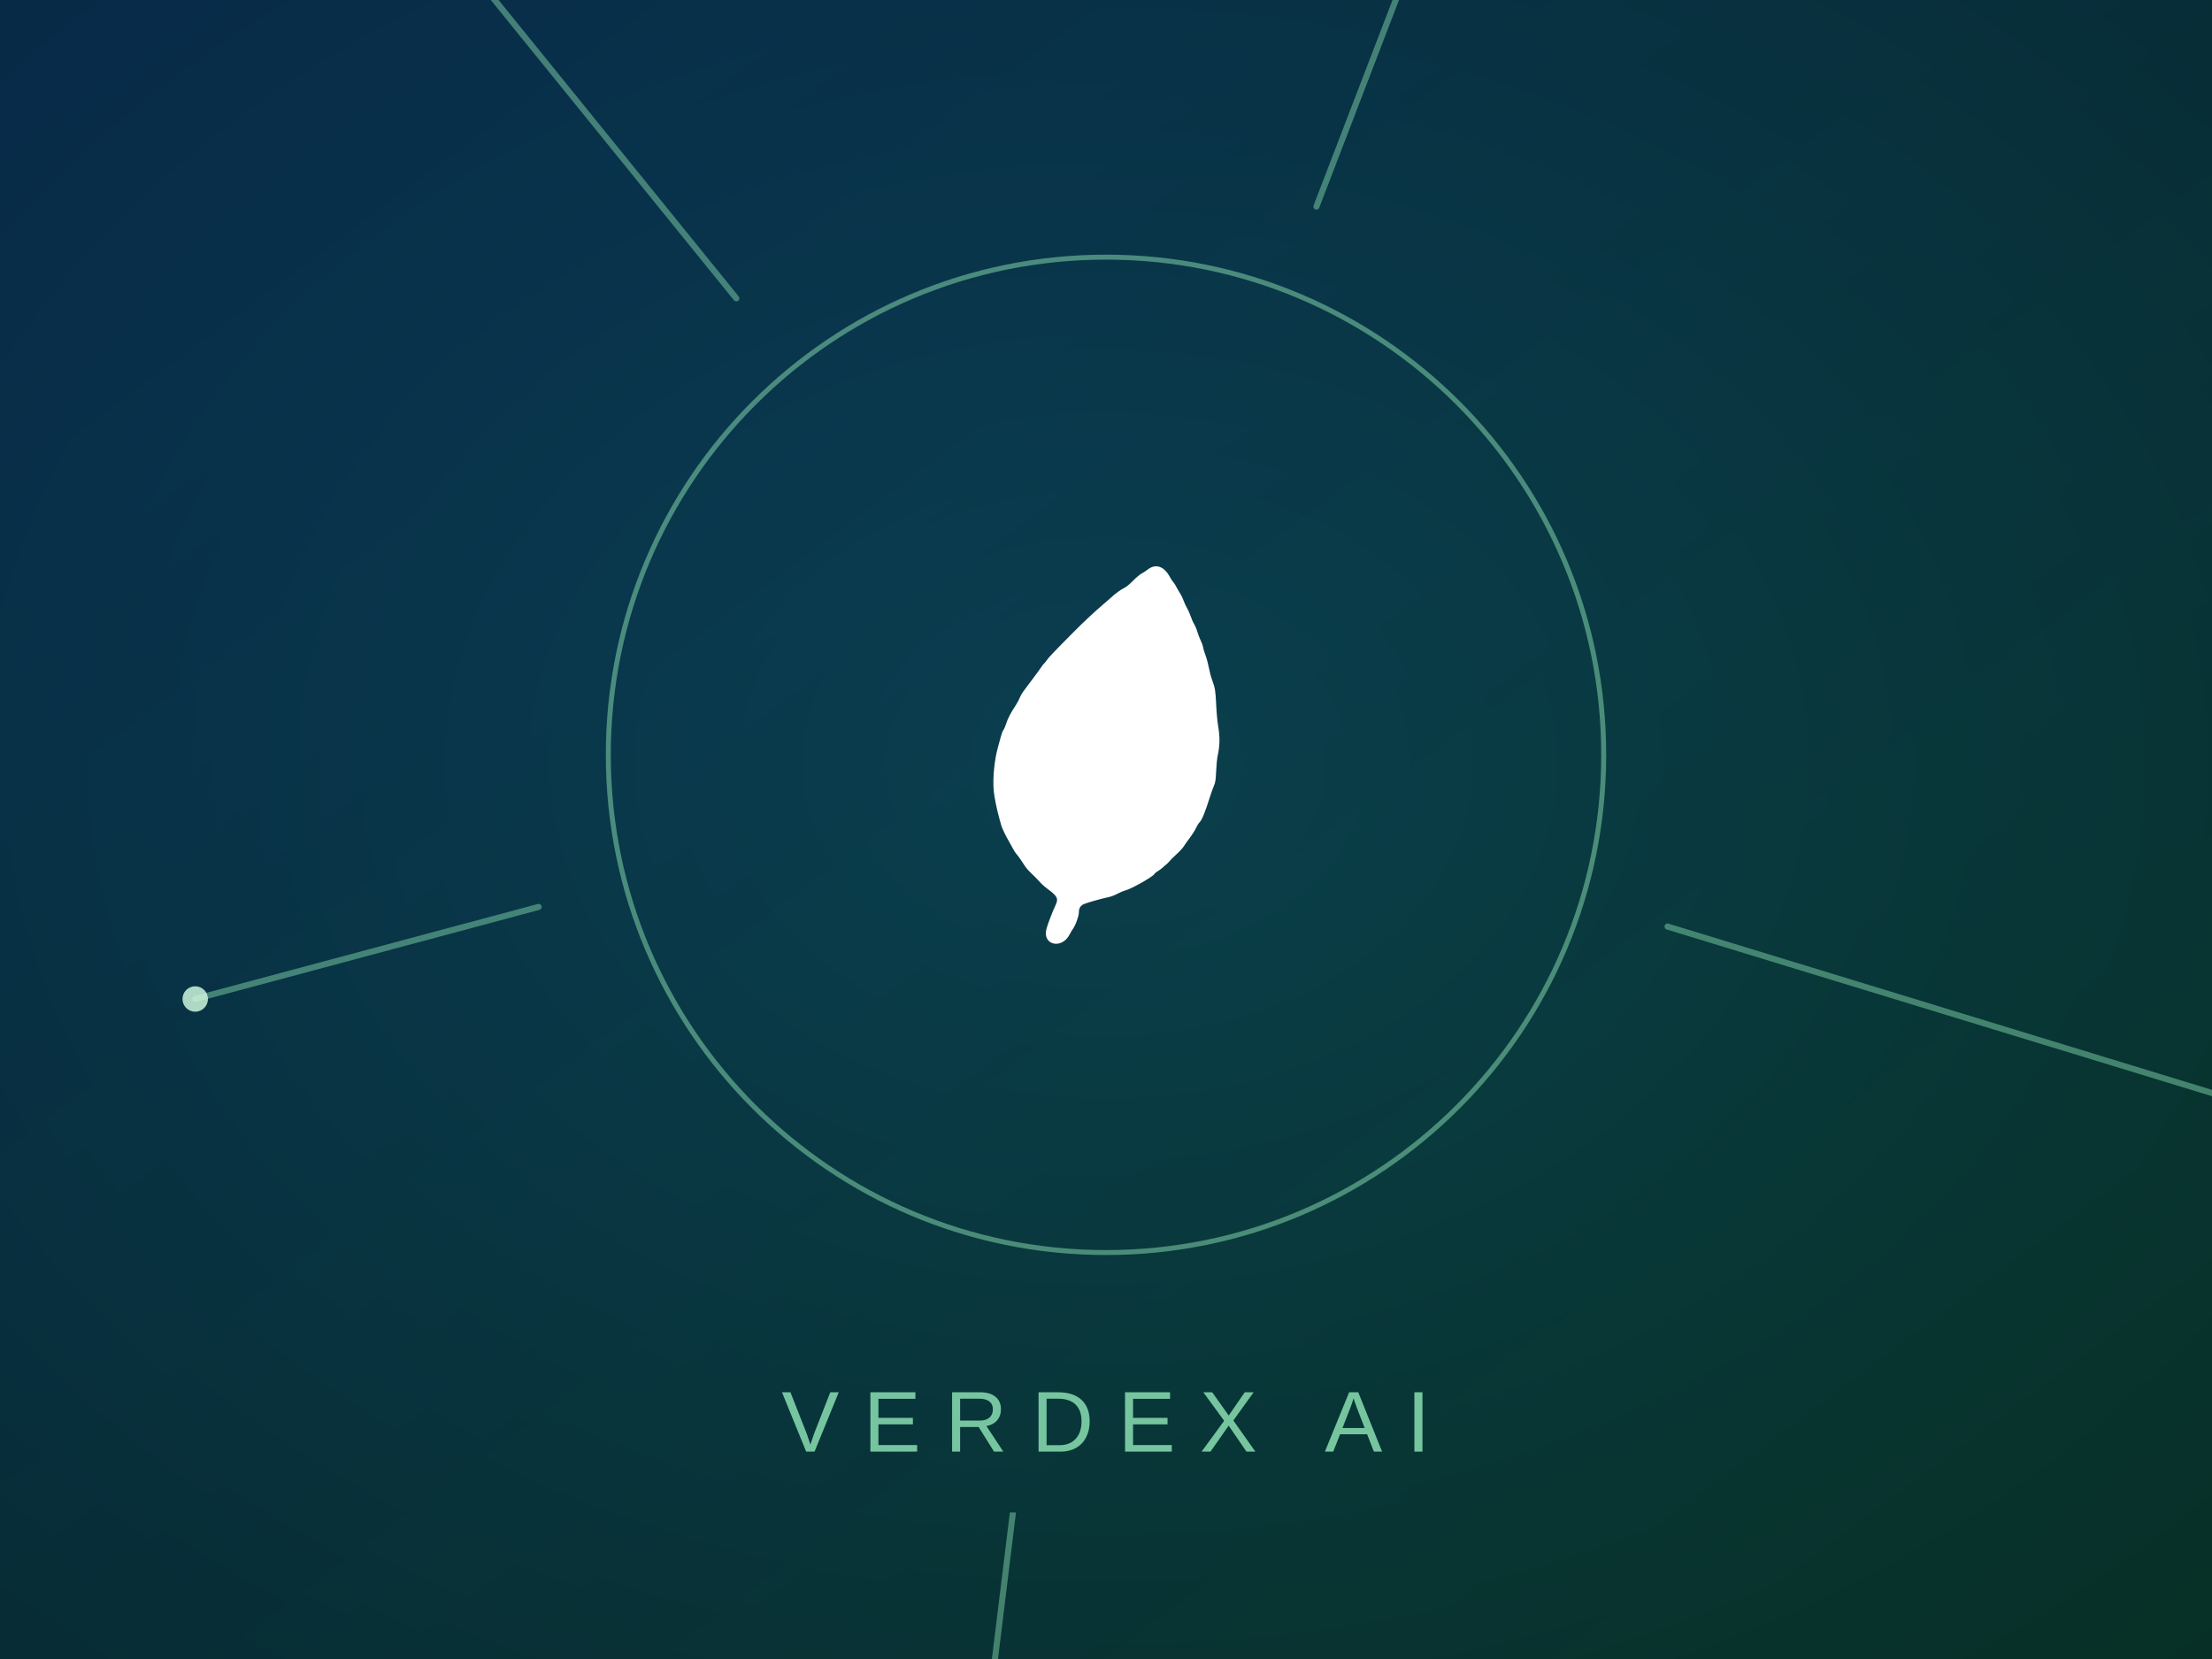
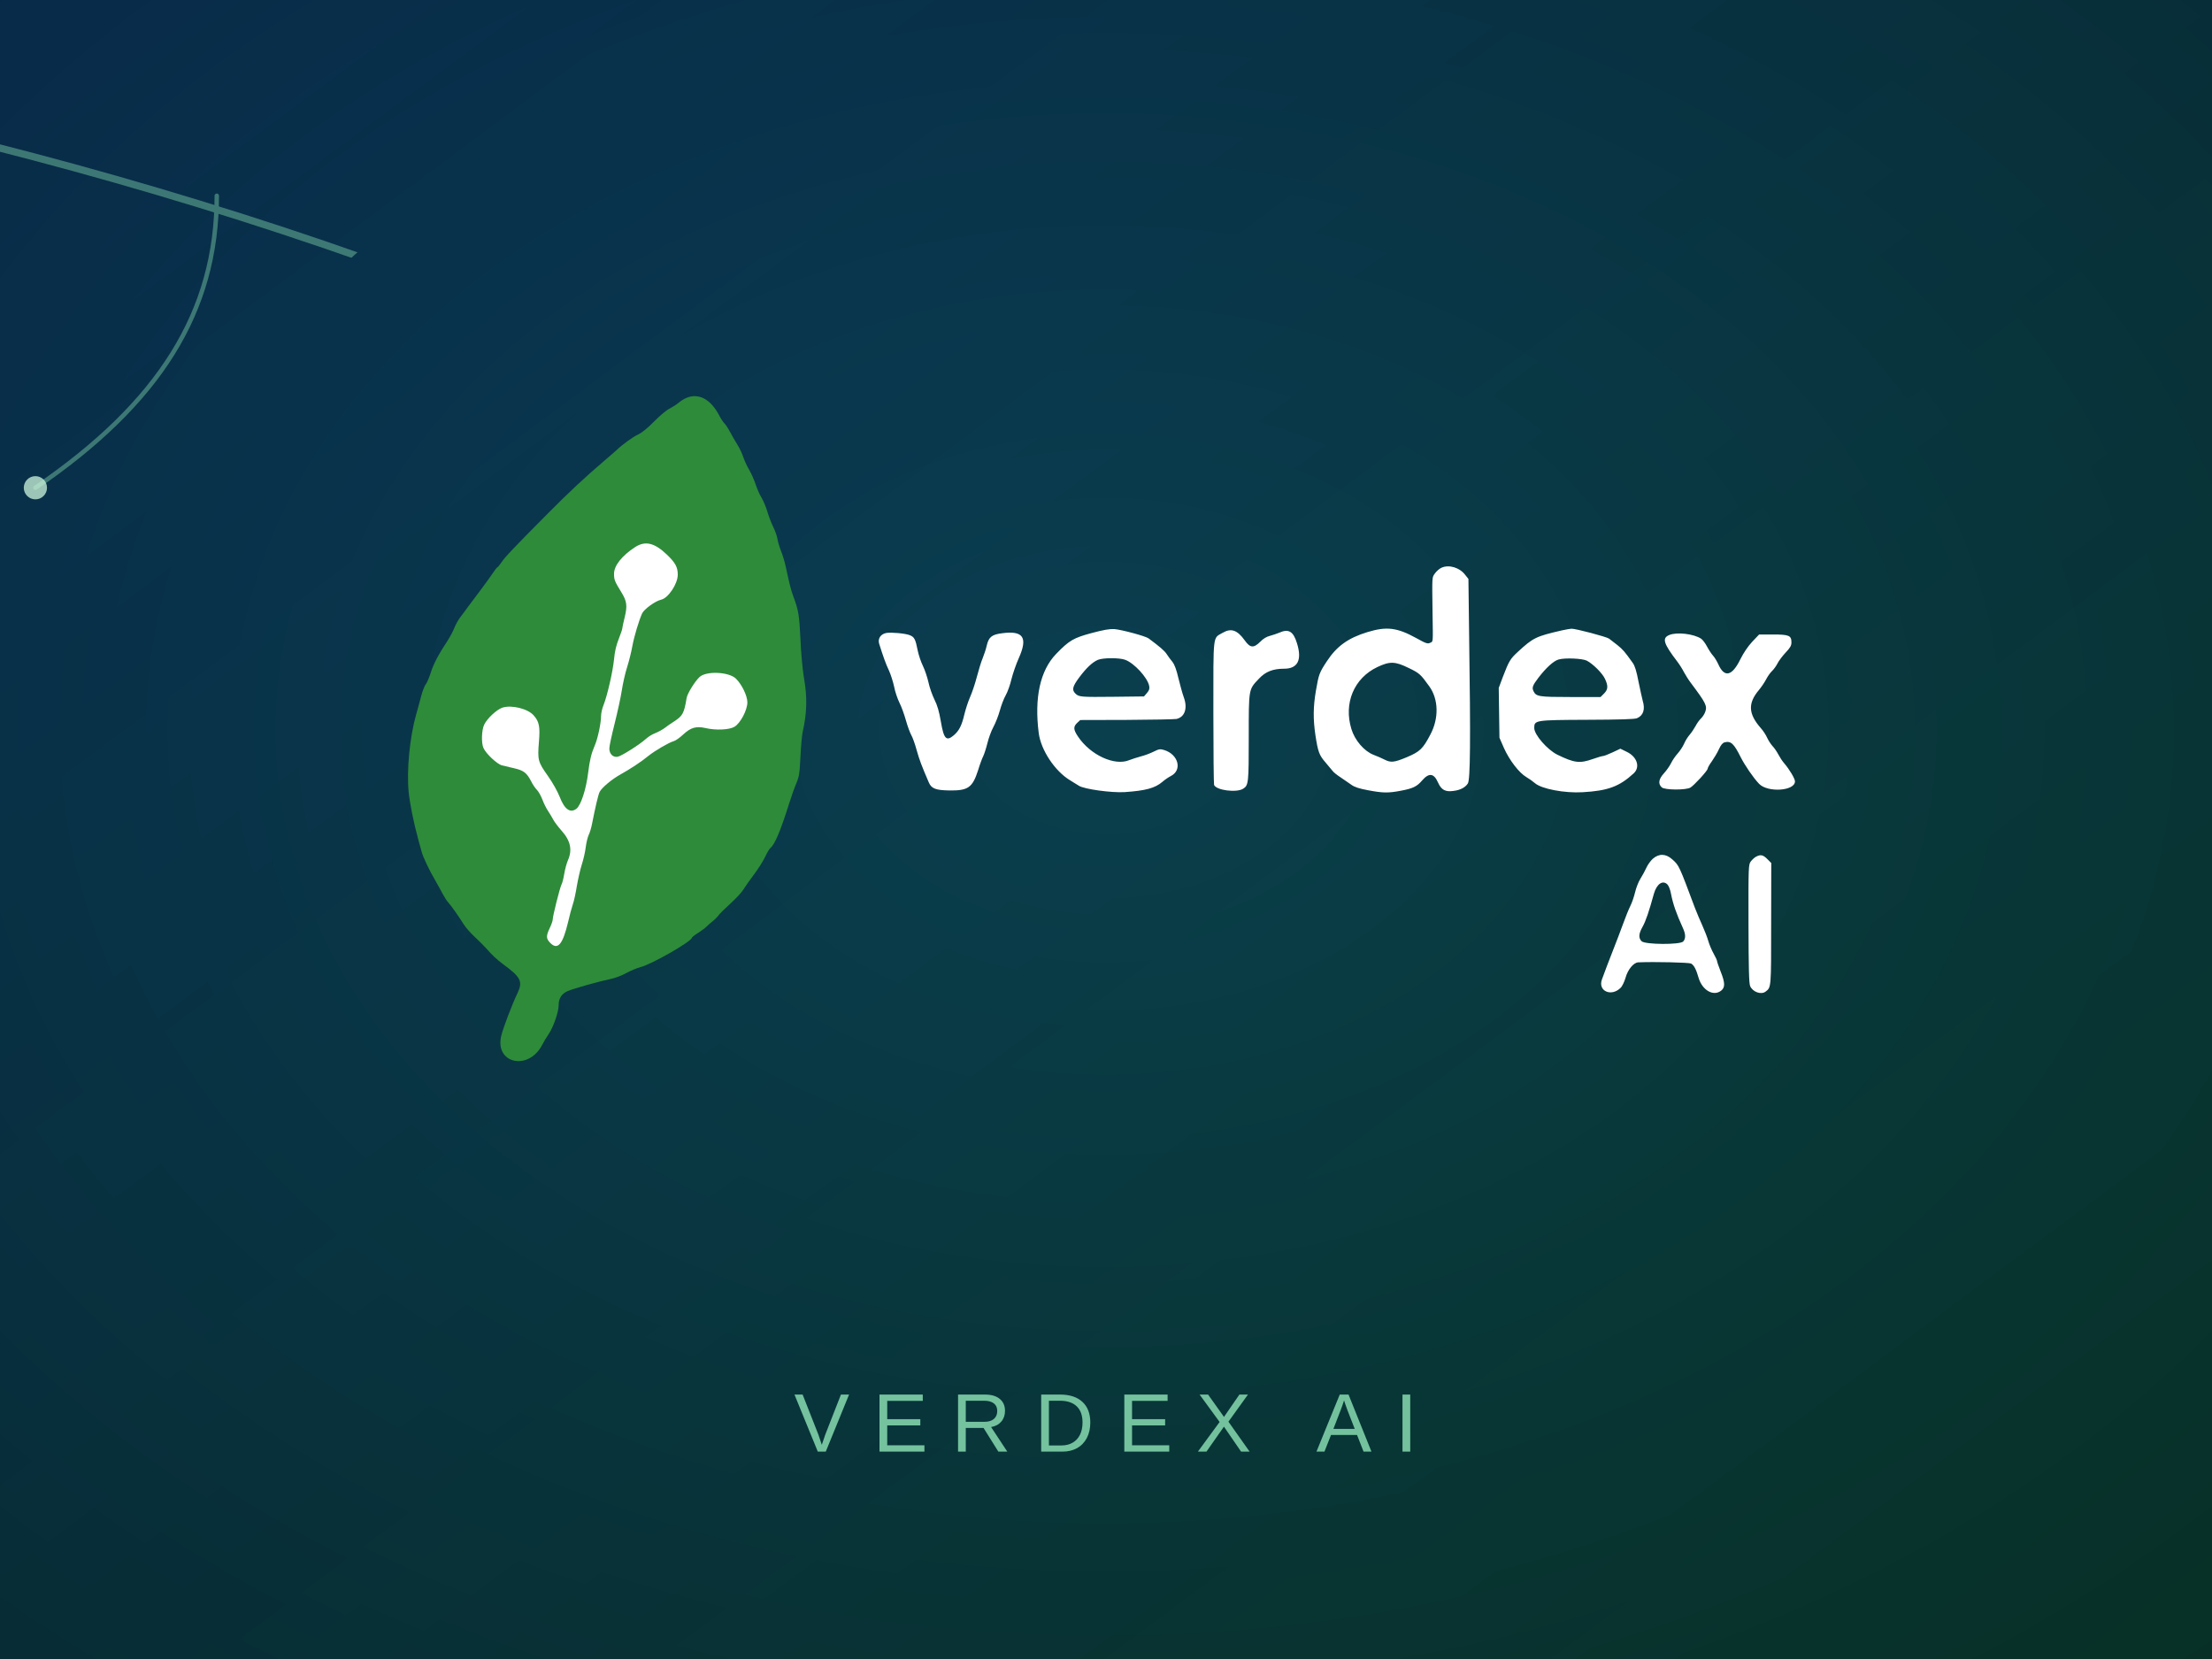
<svg xmlns="http://www.w3.org/2000/svg" width="800" height="600" viewBox="0 0 800 600" role="img" aria-label="Verdex AI">
  <defs>
    <linearGradient id="bg" x1="0" y1="0" x2="1" y2="1">
      <stop offset="0" stop-color="#0A3A63" />
      <stop offset="1" stop-color="#0A4436" />
    </linearGradient>
-     <radialGradient id="vg" cx="50%" cy="46%" r="72%">
+     <radialGradient id="vg" cx="50%" cy="44%" r="74%">
      <stop offset="0" stop-color="#000" stop-opacity="0" />
      <stop offset="1" stop-color="#000" stop-opacity="0.30" />
    </radialGradient>
    <mask id="clear">
      <rect width="800" height="600" fill="#fff" />
-       <rect x="152" y="469" width="496" height="78" rx="39" fill="#000" />
+       <rect x="108" y="76" width="584" height="376" rx="62" fill="#000" />
    </mask>
  </defs>
  <rect width="800" height="600" fill="url(#bg)" />
  <rect width="800" height="600" fill="url(#vg)" />
  <g mask="url(#clear)">
-     <g stroke="#7FD1A8" fill="none" stroke-width="2.2" stroke-linecap="round" opacity=".5">
-       <path d="M603.1,335.1 L992.9,454.3" />
-       <path d="M374.1,483.8 L335.0,802.2" />
-       <path d="M266.3,107.9 L33.2,-179.9" />
-       <path d="M476.1,74.7 L537.8,-85.9" />
-       <path d="M194.8,328.0 L70.6,361.3" />
+     <g stroke="#7FD1A8" fill="none" stroke-linecap="round" opacity=".45">
+       <path d="M-48.0,42.0 C112.0,78.0 272.0,138.0 432.0,240.0" stroke-width="2.6" />
+       <path d="M180.0,106.8 C184.0,154.8 163.2,190.8 118.4,228.0" stroke-width="1.6" />
+       <path d="M297.6,166.8 C305.6,208.8 284.8,241.8 240.0,274.8" stroke-width="1.6" />
+       <path d="M78.4,70.8 C78.4,112.8 57.6,145.8 12.8,176.4" stroke-width="1.6" />
    </g>
-     <g fill="#CDF5DC" opacity=".85">
-       <circle cx="992.9" cy="454.3" r="4.6" />
-       <circle cx="335.0" cy="802.2" r="4.6" />
-       <circle cx="33.2" cy="-179.9" r="4.6" />
-       <circle cx="537.8" cy="-85.9" r="4.6" />
-       <circle cx="70.6" cy="361.3" r="4.6" />
+     <g fill="#CDF5DC" opacity=".75">
+       <circle cx="432.0" cy="240.0" r="5.4" />
+       <circle cx="118.4" cy="228.0" r="4.2" />
+       <circle cx="240.0" cy="274.8" r="4.2" />
+       <circle cx="12.8" cy="176.4" r="4.2" />
    </g>
  </g>
-   <circle cx="400.0" cy="273.0" r="180.0" fill="none" stroke="#7FD1A8" stroke-width="1.8" opacity=".55" />
-   <g transform="translate(310.0,183.0) scale(0.24221)">
-     <svg viewBox="-195.08 -83.08 743.16 743.16" width="743.16" height="743.16" overflow="visible">
-       <g transform="translate(0,580) scale(0.1,-0.1)" fill="#FFFFFF" stroke="none">
-         <path d="M2442 5715 c-19 -8 -48 -26 -64 -40 -17 -15 -52 -37 -77 -50 -26 -12 -85 -62 -131 -109 -55 -56 -103 -95 -135 -110 -44 -20 -139 -89 -186 -135 -9 -9 -54 -47 -99 -86 -164 -140 -308 -274 -484 -452 -291 -293 -362 -368 -391 -412 -15 -22 -30 -41 -34 -41 -3 0 -22 -24 -41 -53 -19 -28 -66 -94 -105 -145 -38 -51 -86 -114 -105 -140 -19 -27 -49 -67 -66 -89 -17 -23 -39 -63 -49 -90 -10 -26 -37 -76 -59 -110 -74 -112 -116 -191 -140 -268 -14 -42 -32 -85 -41 -96 -10 -10 -28 -56 -40 -101 -12 -46 -31 -117 -43 -158 -54 -192 -81 -470 -63 -655 10 -99 41 -254 82 -405 11 -41 24 -88 29 -105 11 -42 65 -156 114 -239 23 -39 52 -93 66 -119 14 -26 34 -58 45 -69 23 -24 91 -121 132 -187 16 -25 57 -72 93 -105 36 -34 78 -76 95 -95 54 -61 90 -95 145 -136 150 -110 168 -146 122 -244 -46 -96 -120 -290 -137 -358 -62 -240 231 -307 347 -79 11 22 35 62 53 88 39 56 85 187 85 242 0 62 25 101 78 124 52 22 274 84 367 103 33 6 92 29 130 50 39 21 93 43 120 50 90 21 435 219 435 249 0 4 24 23 53 41 28 18 61 42 72 54 11 11 33 31 49 43 16 12 39 35 50 50 12 16 59 62 105 104 46 42 94 94 107 116 13 22 54 80 91 129 36 48 78 115 94 149 15 33 35 66 43 73 39 32 85 141 161 381 18 58 45 134 60 169 24 57 28 83 35 225 4 89 13 181 18 206 38 168 41 296 11 467 -11 68 -24 204 -29 323 -10 205 -16 245 -61 365 -21 58 -30 95 -64 251 -8 39 -26 98 -39 130 -13 32 -27 79 -31 104 -4 25 -20 70 -35 100 -15 30 -38 89 -50 130 -12 41 -35 95 -50 120 -16 25 -38 76 -50 113 -12 37 -37 92 -54 122 -18 29 -40 78 -50 107 -9 29 -32 78 -51 108 -19 30 -48 80 -64 111 -16 30 -37 61 -45 68 -9 8 -31 41 -48 74 -72 134 -174 186 -276 142z" />
-       </g>
-     </svg>
+   <g transform="translate(144.0,140.3) scale(0.42667)">
+     <g transform="translate(0,580) scale(0.1,-0.1)" fill="#2E8B3A" stroke="none">
+       <path d="M2442 5715 c-19 -8 -48 -26 -64 -40 -17 -15 -52 -37 -77 -50 -26 -12 -85 -62 -131 -109 -55 -56 -103 -95 -135 -110 -44 -20 -139 -89 -186 -135 -9 -9 -54 -47 -99 -86 -164 -140 -308 -274 -484 -452 -291 -293 -362 -368 -391 -412 -15 -22 -30 -41 -34 -41 -3 0 -22 -24 -41 -53 -19 -28 -66 -94 -105 -145 -38 -51 -86 -114 -105 -140 -19 -27 -49 -67 -66 -89 -17 -23 -39 -63 -49 -90 -10 -26 -37 -76 -59 -110 -74 -112 -116 -191 -140 -268 -14 -42 -32 -85 -41 -96 -10 -10 -28 -56 -40 -101 -12 -46 -31 -117 -43 -158 -54 -192 -81 -470 -63 -655 10 -99 41 -254 82 -405 11 -41 24 -88 29 -105 11 -42 65 -156 114 -239 23 -39 52 -93 66 -119 14 -26 34 -58 45 -69 23 -24 91 -121 132 -187 16 -25 57 -72 93 -105 36 -34 78 -76 95 -95 54 -61 90 -95 145 -136 150 -110 168 -146 122 -244 -46 -96 -120 -290 -137 -358 -62 -240 231 -307 347 -79 11 22 35 62 53 88 39 56 85 187 85 242 0 62 25 101 78 124 52 22 274 84 367 103 33 6 92 29 130 50 39 21 93 43 120 50 90 21 435 219 435 249 0 4 24 23 53 41 28 18 61 42 72 54 11 11 33 31 49 43 16 12 39 35 50 50 12 16 59 62 105 104 46 42 94 94 107 116 13 22 54 80 91 129 36 48 78 115 94 149 15 33 35 66 43 73 39 32 85 141 161 381 18 58 45 134 60 169 24 57 28 83 35 225 4 89 13 181 18 206 38 168 41 296 11 467 -11 68 -24 204 -29 323 -10 205 -16 245 -61 365 -21 58 -30 95 -64 251 -8 39 -26 98 -39 130 -13 32 -27 79 -31 104 -4 25 -20 70 -35 100 -15 30 -38 89 -50 130 -12 41 -35 95 -50 120 -16 25 -38 76 -50 113 -12 37 -37 92 -54 122 -18 29 -40 78 -50 107 -9 29 -32 78 -51 108 -19 30 -48 80 -64 111 -16 30 -37 61 -45 68 -9 8 -31 41 -48 74 -72 134 -174 186 -276 142z" />
+     </g>
+     <g transform="translate(0,580) scale(0.1,-0.1)" fill="#FFFFFF" stroke="none">
+       <path d="M2009 4451 c-111 -72 -179 -157 -179 -225 0 -53 4 -63 62 -158 47 -76 52 -115 28 -213 -11 -44 -20 -86 -20 -93 0 -8 -14 -48 -30 -89 -21 -52 -34 -106 -40 -173 -11 -107 -57 -307 -89 -388 -12 -29 -21 -70 -21 -91 0 -61 -28 -195 -54 -253 -29 -68 -42 -121 -56 -233 -17 -138 -61 -273 -99 -302 -52 -40 -101 -5 -141 99 -20 50 -59 120 -102 181 -83 117 -87 133 -75 285 11 130 3 173 -44 226 -49 57 -188 91 -265 66 -49 -16 -132 -94 -155 -145 -22 -46 -25 -155 -6 -197 21 -48 116 -137 156 -147 20 -5 67 -16 105 -25 80 -18 107 -40 143 -110 13 -27 36 -60 49 -73 14 -14 34 -50 46 -81 12 -32 33 -75 48 -97 15 -22 35 -56 45 -75 10 -19 42 -61 70 -93 76 -84 93 -163 54 -251 -11 -26 -25 -77 -31 -114 -6 -37 -16 -79 -24 -93 -14 -28 -74 -266 -74 -296 0 -10 -11 -42 -25 -71 -32 -68 -31 -89 2 -124 65 -68 108 -17 154 177 11 50 29 115 39 146 11 30 26 102 35 159 10 57 28 137 41 178 14 42 29 108 34 149 5 40 17 87 25 104 9 17 23 63 30 102 27 137 52 243 63 263 19 37 106 109 177 148 84 47 174 106 235 156 57 46 178 116 216 126 16 4 52 30 81 57 62 58 109 72 188 54 88 -21 204 -15 246 11 51 31 109 142 109 207 0 55 -46 150 -96 200 -59 59 -253 68 -310 14 -40 -38 -103 -140 -109 -178 -21 -128 -33 -151 -106 -198 -24 -15 -60 -40 -79 -55 -19 -14 -55 -34 -80 -44 -25 -9 -61 -31 -80 -49 -53 -48 -205 -144 -238 -151 -40 -8 -72 23 -72 70 0 19 20 112 44 207 24 96 52 222 61 281 9 59 29 150 46 202 16 51 36 131 44 177 16 86 56 218 83 278 17 36 112 105 161 116 60 13 141 134 141 212 0 64 -20 101 -93 171 -105 100 -183 118 -268 63z" />
+     </g>
+     <g transform="translate(0,580) scale(0.1,-0.1)" fill="#FFFFFF" stroke="none">
+       <path d="M8844 4276 c-17 -7 -42 -29 -55 -47 -27 -38 -25 -18 -21 -344 4 -253 6 -234 -22 -246 -20 -10 -36 -4 -117 41 -162 89 -250 100 -414 50 -163 -50 -259 -119 -343 -247 -64 -97 -69 -111 -93 -251 -23 -137 -24 -238 -4 -375 22 -143 32 -170 86 -232 26 -30 53 -63 61 -73 7 -10 38 -35 68 -54 30 -20 71 -48 90 -62 26 -19 65 -32 140 -46 127 -24 172 -25 281 -4 100 19 134 35 177 85 59 69 101 64 136 -15 28 -63 62 -82 131 -72 58 7 100 29 122 63 21 31 24 361 11 1251 l-6 483 -27 34 c-46 62 -138 90 -201 61z m-278 -850 c91 -44 100 -52 174 -155 79 -109 83 -272 9 -410 -63 -120 -88 -144 -199 -191 -108 -45 -135 -48 -190 -20 -21 11 -63 29 -92 40 -80 31 -159 123 -188 219 -67 218 22 431 220 525 106 50 150 49 266 -8z M5877 3722 c-152 -41 -189 -62 -300 -177 -135 -140 -186 -371 -147 -672 19 -143 135 -319 264 -398 27 -16 61 -38 76 -47 44 -29 277 -61 388 -54 178 12 258 34 320 87 18 16 50 38 71 49 100 50 65 184 -57 221 -34 10 -44 8 -88 -14 -28 -14 -78 -33 -111 -41 -33 -9 -76 -23 -96 -31 -124 -52 -331 44 -435 201 -39 58 -40 83 -6 115 l26 24 391 1 c216 1 407 5 424 8 71 16 96 90 63 182 -12 32 -32 106 -46 163 -17 73 -32 114 -51 139 -16 19 -38 49 -50 68 -19 28 -58 61 -152 131 -27 20 -230 74 -291 79 -41 2 -91 -7 -193 -34z m284 -226 c77 -27 191 -151 205 -222 5 -24 0 -37 -19 -60 l-25 -29 -258 -3 c-278 -3 -294 -2 -324 28 -31 31 -24 59 33 136 60 80 110 128 158 149 42 18 181 19 230 1z M9865 3745 c-221 -51 -244 -62 -375 -183 -63 -58 -74 -76 -126 -211 l-35 -94 3 -211 3 -211 38 -87 c46 -103 128 -210 189 -246 24 -14 58 -38 75 -53 56 -48 250 -85 402 -76 215 12 312 48 434 160 57 53 29 140 -58 182 l-55 27 -66 -31 c-36 -17 -73 -31 -80 -31 -8 0 -47 -11 -86 -25 -113 -40 -158 -34 -302 36 -85 42 -196 169 -196 226 0 67 5 68 448 70 277 1 402 5 422 13 55 23 72 75 49 150 -5 19 -21 91 -35 159 -17 90 -31 135 -49 160 -69 97 -84 114 -130 151 -28 22 -59 46 -71 55 -22 16 -283 85 -318 84 -11 0 -48 -7 -81 -14z m211 -257 c53 -28 131 -106 153 -153 29 -61 27 -91 -8 -126 l-29 -29 -254 0 c-270 0 -292 4 -314 49 -15 30 -9 48 41 114 66 86 129 143 171 155 56 16 202 9 240 -10z M6990 3725 c-86 -50 -80 6 -80 -672 0 -331 3 -609 6 -618 18 -46 192 -68 247 -32 45 29 47 48 47 435 0 418 -2 404 87 498 55 59 118 84 213 84 115 0 153 74 109 215 -31 102 -71 126 -151 90 -18 -8 -53 -19 -77 -26 -29 -7 -58 -24 -83 -50 -56 -56 -86 -54 -132 11 -63 88 -115 106 -186 65z M4139 3723 c-48 -8 -75 -47 -62 -91 33 -105 57 -173 83 -227 15 -33 35 -95 44 -137 8 -43 29 -104 45 -136 17 -33 41 -100 55 -150 14 -50 35 -106 45 -124 11 -18 32 -76 46 -128 24 -85 41 -130 103 -274 22 -52 58 -66 174 -68 160 -2 196 24 244 172 14 47 34 101 44 120 9 19 25 69 35 110 10 41 32 102 50 135 18 33 43 96 55 140 12 44 34 103 50 130 16 28 38 90 49 138 12 47 39 126 61 175 79 176 40 236 -138 213 -90 -11 -116 -32 -133 -105 -6 -28 -22 -76 -34 -106 -13 -30 -35 -102 -50 -160 -15 -58 -41 -134 -57 -170 -16 -36 -38 -103 -49 -149 -22 -93 -44 -137 -90 -176 -63 -53 -84 -30 -109 118 -15 86 -29 135 -54 185 -18 37 -42 103 -51 147 -10 44 -31 106 -47 139 -16 32 -36 91 -44 130 -19 97 -29 115 -67 130 -35 15 -156 26 -198 19z M10773 3705 c-61 -26 -48 -71 69 -224 20 -26 46 -68 58 -92 13 -24 38 -64 57 -89 127 -169 140 -195 123 -244 -6 -18 -22 -44 -36 -57 -14 -13 -35 -42 -46 -64 -12 -22 -34 -55 -50 -74 -17 -19 -38 -53 -48 -77 -10 -23 -34 -60 -53 -81 -19 -21 -45 -58 -57 -83 -12 -25 -40 -64 -61 -87 -45 -49 -51 -89 -18 -119 26 -23 202 -24 242 -2 31 18 147 144 147 161 0 7 16 36 36 63 19 27 46 72 59 101 17 37 31 54 49 59 53 13 78 -10 136 -126 35 -69 105 -172 155 -225 72 -77 305 -62 305 20 0 23 -47 102 -91 153 -16 18 -38 52 -50 75 -12 23 -34 56 -50 72 -15 17 -35 48 -45 70 -9 21 -33 59 -54 82 -106 121 -110 210 -16 322 21 25 48 65 61 90 13 25 35 57 50 71 15 14 36 43 47 65 11 22 42 63 69 92 39 41 49 59 49 86 0 58 -20 67 -155 67 l-119 0 -59 -62 c-36 -39 -73 -94 -99 -146 -71 -146 -136 -161 -188 -44 -12 26 -31 58 -44 72 -13 14 -36 49 -51 77 -15 29 -38 59 -50 67 -63 42 -209 59 -272 31z M10635 1809 c-19 -17 -44 -52 -55 -77 -12 -26 -34 -67 -50 -92 -16 -25 -36 -76 -45 -114 -9 -38 -27 -91 -41 -118 -13 -26 -42 -97 -63 -156 -22 -59 -53 -143 -71 -187 -17 -44 -45 -116 -62 -160 -16 -44 -36 -97 -44 -118 -37 -99 79 -151 158 -72 14 13 32 52 42 86 19 69 68 128 107 130 138 6 430 -1 448 -10 25 -14 43 -48 64 -121 31 -106 126 -160 191 -109 35 27 34 67 -4 162 -16 42 -30 81 -30 87 0 7 -13 36 -29 64 -16 28 -37 77 -46 109 -9 32 -32 90 -50 130 -19 40 -47 109 -64 152 -133 356 -134 358 -190 408 -55 50 -113 52 -166 6z m124 -218 c11 -11 24 -45 30 -78 17 -88 45 -168 101 -291 24 -52 25 -89 3 -114 -26 -29 -324 -27 -353 2 -28 28 -25 64 9 124 26 47 54 128 95 278 24 84 75 119 115 79z M11511 1827 c-13 -6 -33 -25 -45 -40 -20 -28 -21 -36 -20 -527 1 -380 4 -507 14 -530 21 -50 93 -76 131 -47 48 37 47 29 47 576 l1 514 -34 34 c-35 35 -56 40 -94 20z" />
+     </g>
  </g>
-   <text x="400" y="525" text-anchor="middle" font-family="Space Grotesk,Helvetica Neue,Arial,sans-serif" font-size="31.2" font-weight="500" letter-spacing="8.74" fill="#7FD1A8" opacity=".92">VERDEX AI</text>
+   <text x="400" y="525" text-anchor="middle" font-family="Space Grotesk,Helvetica Neue,Arial,sans-serif" font-size="30.0" font-weight="500" letter-spacing="8.40" fill="#7FD1A8" opacity=".9">VERDEX AI</text>
</svg>
